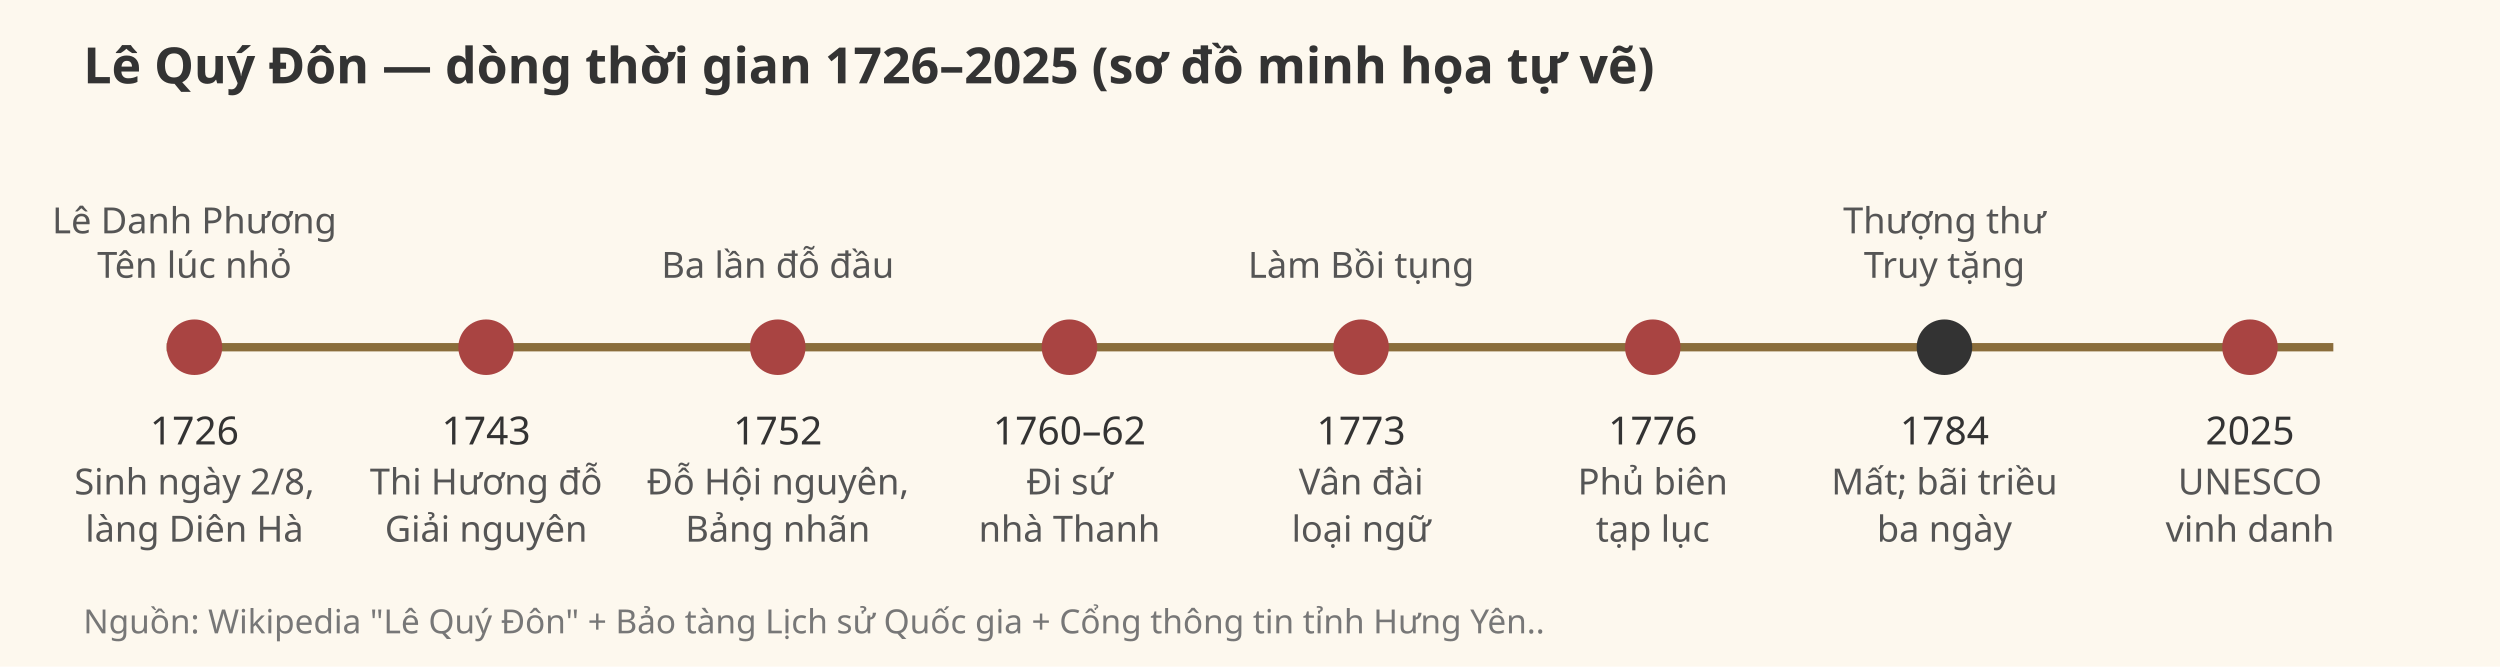
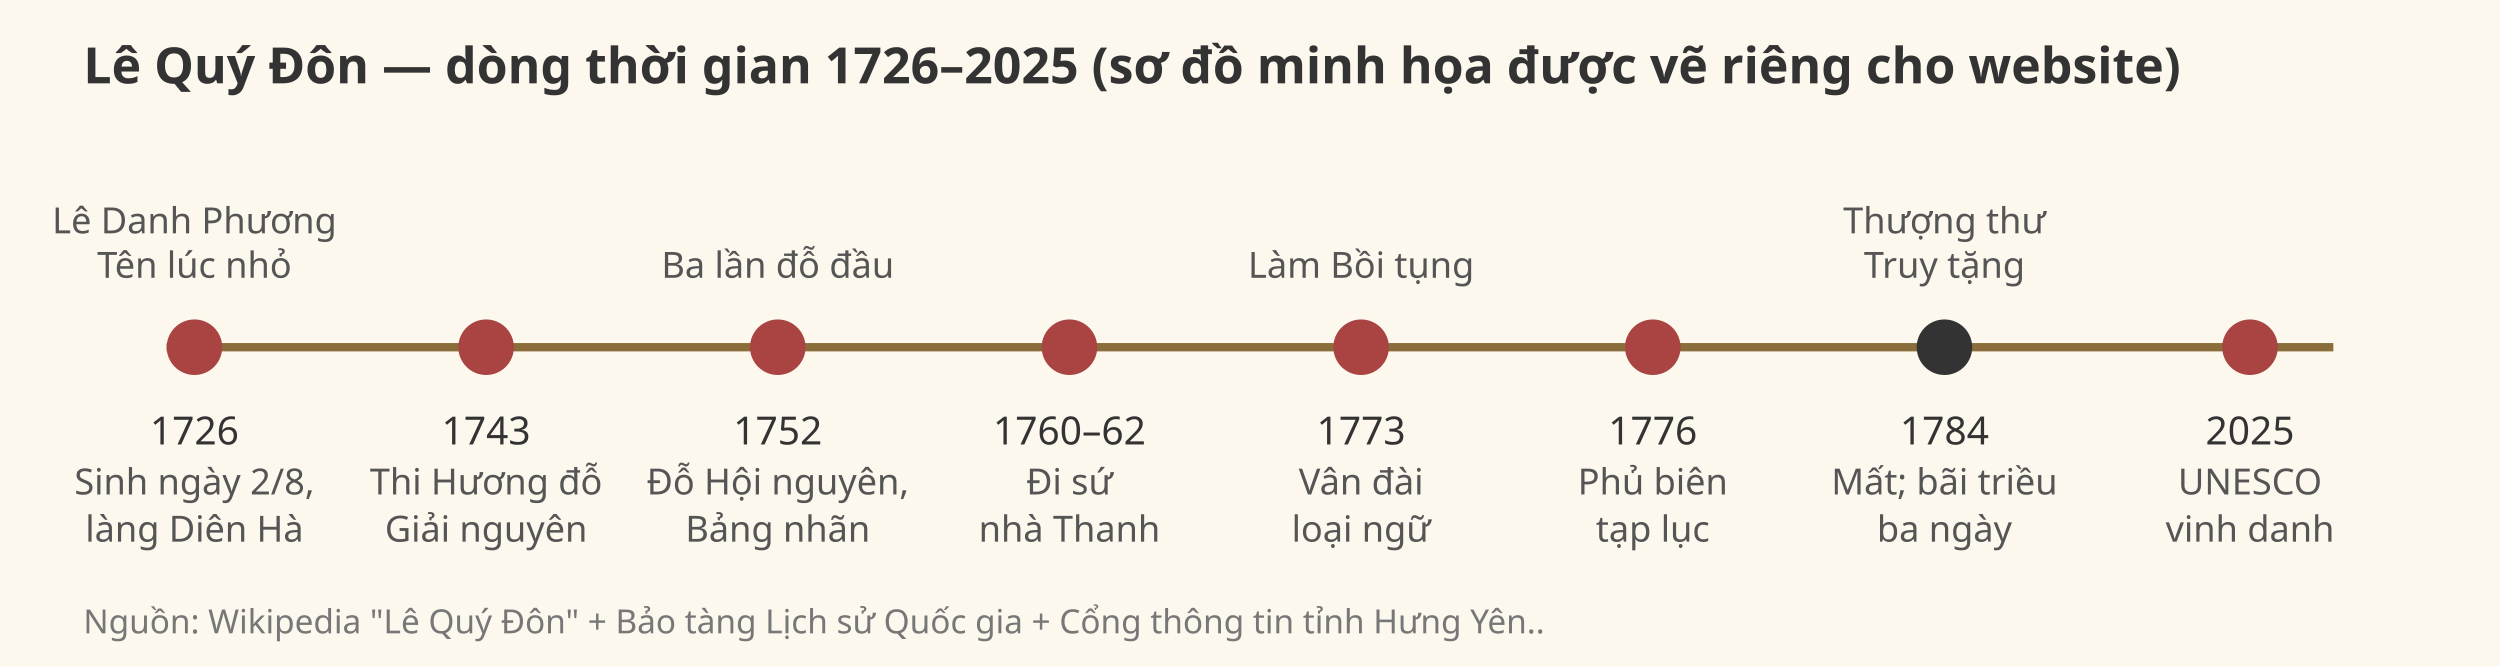
<svg xmlns="http://www.w3.org/2000/svg" width="900" height="240" viewBox="0 0 900 240" role="img" aria-label="Sơ đồ dòng thời gian Lê Quý Đôn năm 1726 đến năm 2025">
  <rect width="900" height="240" fill="#fdf8ee" />
-   <text x="30" y="30" font-family="sans-serif" font-size="18" font-weight="bold" fill="#333">Lê Quý Đôn — dòng thời gian 1726–2025 (sơ đồ minh họa tự vẽ)</text>
+   <text x="30" y="30" font-family="sans-serif" font-size="18" font-weight="bold" fill="#333">Lê Quý Đôn — dòng thời gian 1726–2025 (sơ đồ minh họa được vẽ riêng cho website)</text>
  <line x1="60" y1="125" x2="840" y2="125" stroke="#8a6d3b" stroke-width="3" />
  <circle cx="70" cy="125" r="10" fill="#a94442" />
  <text x="70" y="160" text-anchor="middle" font-family="sans-serif" font-size="14" fill="#333">1726</text>
  <text x="70" y="178" text-anchor="middle" font-family="sans-serif" font-size="13" fill="#555">Sinh ngày 2/8,</text>
  <text x="70" y="195" text-anchor="middle" font-family="sans-serif" font-size="13" fill="#555">làng Diên Hà</text>
  <text x="70" y="100" text-anchor="middle" font-family="sans-serif" font-size="13" fill="#555">Tên lúc nhỏ</text>
  <text x="70" y="84" text-anchor="middle" font-family="sans-serif" font-size="13" fill="#555">Lê Danh Phương</text>
  <circle cx="175" cy="125" r="10" fill="#a94442" />
  <text x="175" y="160" text-anchor="middle" font-family="sans-serif" font-size="14" fill="#333">1743</text>
  <text x="175" y="178" text-anchor="middle" font-family="sans-serif" font-size="13" fill="#555">Thi Hương đỗ</text>
  <text x="175" y="195" text-anchor="middle" font-family="sans-serif" font-size="13" fill="#555">Giải nguyên</text>
  <circle cx="280" cy="125" r="10" fill="#a94442" />
  <text x="280" y="160" text-anchor="middle" font-family="sans-serif" font-size="14" fill="#333">1752</text>
  <text x="280" y="178" text-anchor="middle" font-family="sans-serif" font-size="13" fill="#555">Đỗ Hội nguyên,</text>
  <text x="280" y="195" text-anchor="middle" font-family="sans-serif" font-size="13" fill="#555">Bảng nhãn</text>
  <text x="280" y="100" text-anchor="middle" font-family="sans-serif" font-size="13" fill="#555">Ba lần đỗ đầu</text>
  <circle cx="385" cy="125" r="10" fill="#a94442" />
  <text x="385" y="160" text-anchor="middle" font-family="sans-serif" font-size="14" fill="#333">1760–62</text>
  <text x="385" y="178" text-anchor="middle" font-family="sans-serif" font-size="13" fill="#555">Đi sứ</text>
  <text x="385" y="195" text-anchor="middle" font-family="sans-serif" font-size="13" fill="#555">nhà Thanh</text>
  <circle cx="490" cy="125" r="10" fill="#a94442" />
  <text x="490" y="160" text-anchor="middle" font-family="sans-serif" font-size="14" fill="#333">1773</text>
  <text x="490" y="178" text-anchor="middle" font-family="sans-serif" font-size="13" fill="#555">Vân đài</text>
  <text x="490" y="195" text-anchor="middle" font-family="sans-serif" font-size="13" fill="#555">loại ngữ</text>
  <text x="490" y="100" text-anchor="middle" font-family="sans-serif" font-size="13" fill="#555">Làm Bồi tụng</text>
  <circle cx="595" cy="125" r="10" fill="#a94442" />
  <text x="595" y="160" text-anchor="middle" font-family="sans-serif" font-size="14" fill="#333">1776</text>
  <text x="595" y="178" text-anchor="middle" font-family="sans-serif" font-size="13" fill="#555">Phủ biên</text>
  <text x="595" y="195" text-anchor="middle" font-family="sans-serif" font-size="13" fill="#555">tạp lục</text>
  <circle cx="700" cy="125" r="10" fill="#333" />
  <text x="700" y="160" text-anchor="middle" font-family="sans-serif" font-size="14" fill="#333">1784</text>
  <text x="700" y="178" text-anchor="middle" font-family="sans-serif" font-size="13" fill="#555">Mất; bãi triều</text>
  <text x="700" y="195" text-anchor="middle" font-family="sans-serif" font-size="13" fill="#555">ba ngày</text>
  <text x="700" y="100" text-anchor="middle" font-family="sans-serif" font-size="13" fill="#555">Truy tặng</text>
  <text x="700" y="84" text-anchor="middle" font-family="sans-serif" font-size="13" fill="#555">Thượng thư</text>
  <circle cx="810" cy="125" r="10" fill="#a94442" />
  <text x="810" y="160" text-anchor="middle" font-family="sans-serif" font-size="14" fill="#333">2025</text>
  <text x="810" y="178" text-anchor="middle" font-family="sans-serif" font-size="13" fill="#555">UNESCO</text>
  <text x="810" y="195" text-anchor="middle" font-family="sans-serif" font-size="13" fill="#555">vinh danh</text>
  <text x="30" y="228" font-family="sans-serif" font-size="12" fill="#777">Nguồn: Wikipedia "Lê Quý Đôn" + Bảo tàng Lịch sử Quốc gia + Cổng thông tin tỉnh Hưng Yên..</text>
</svg>
